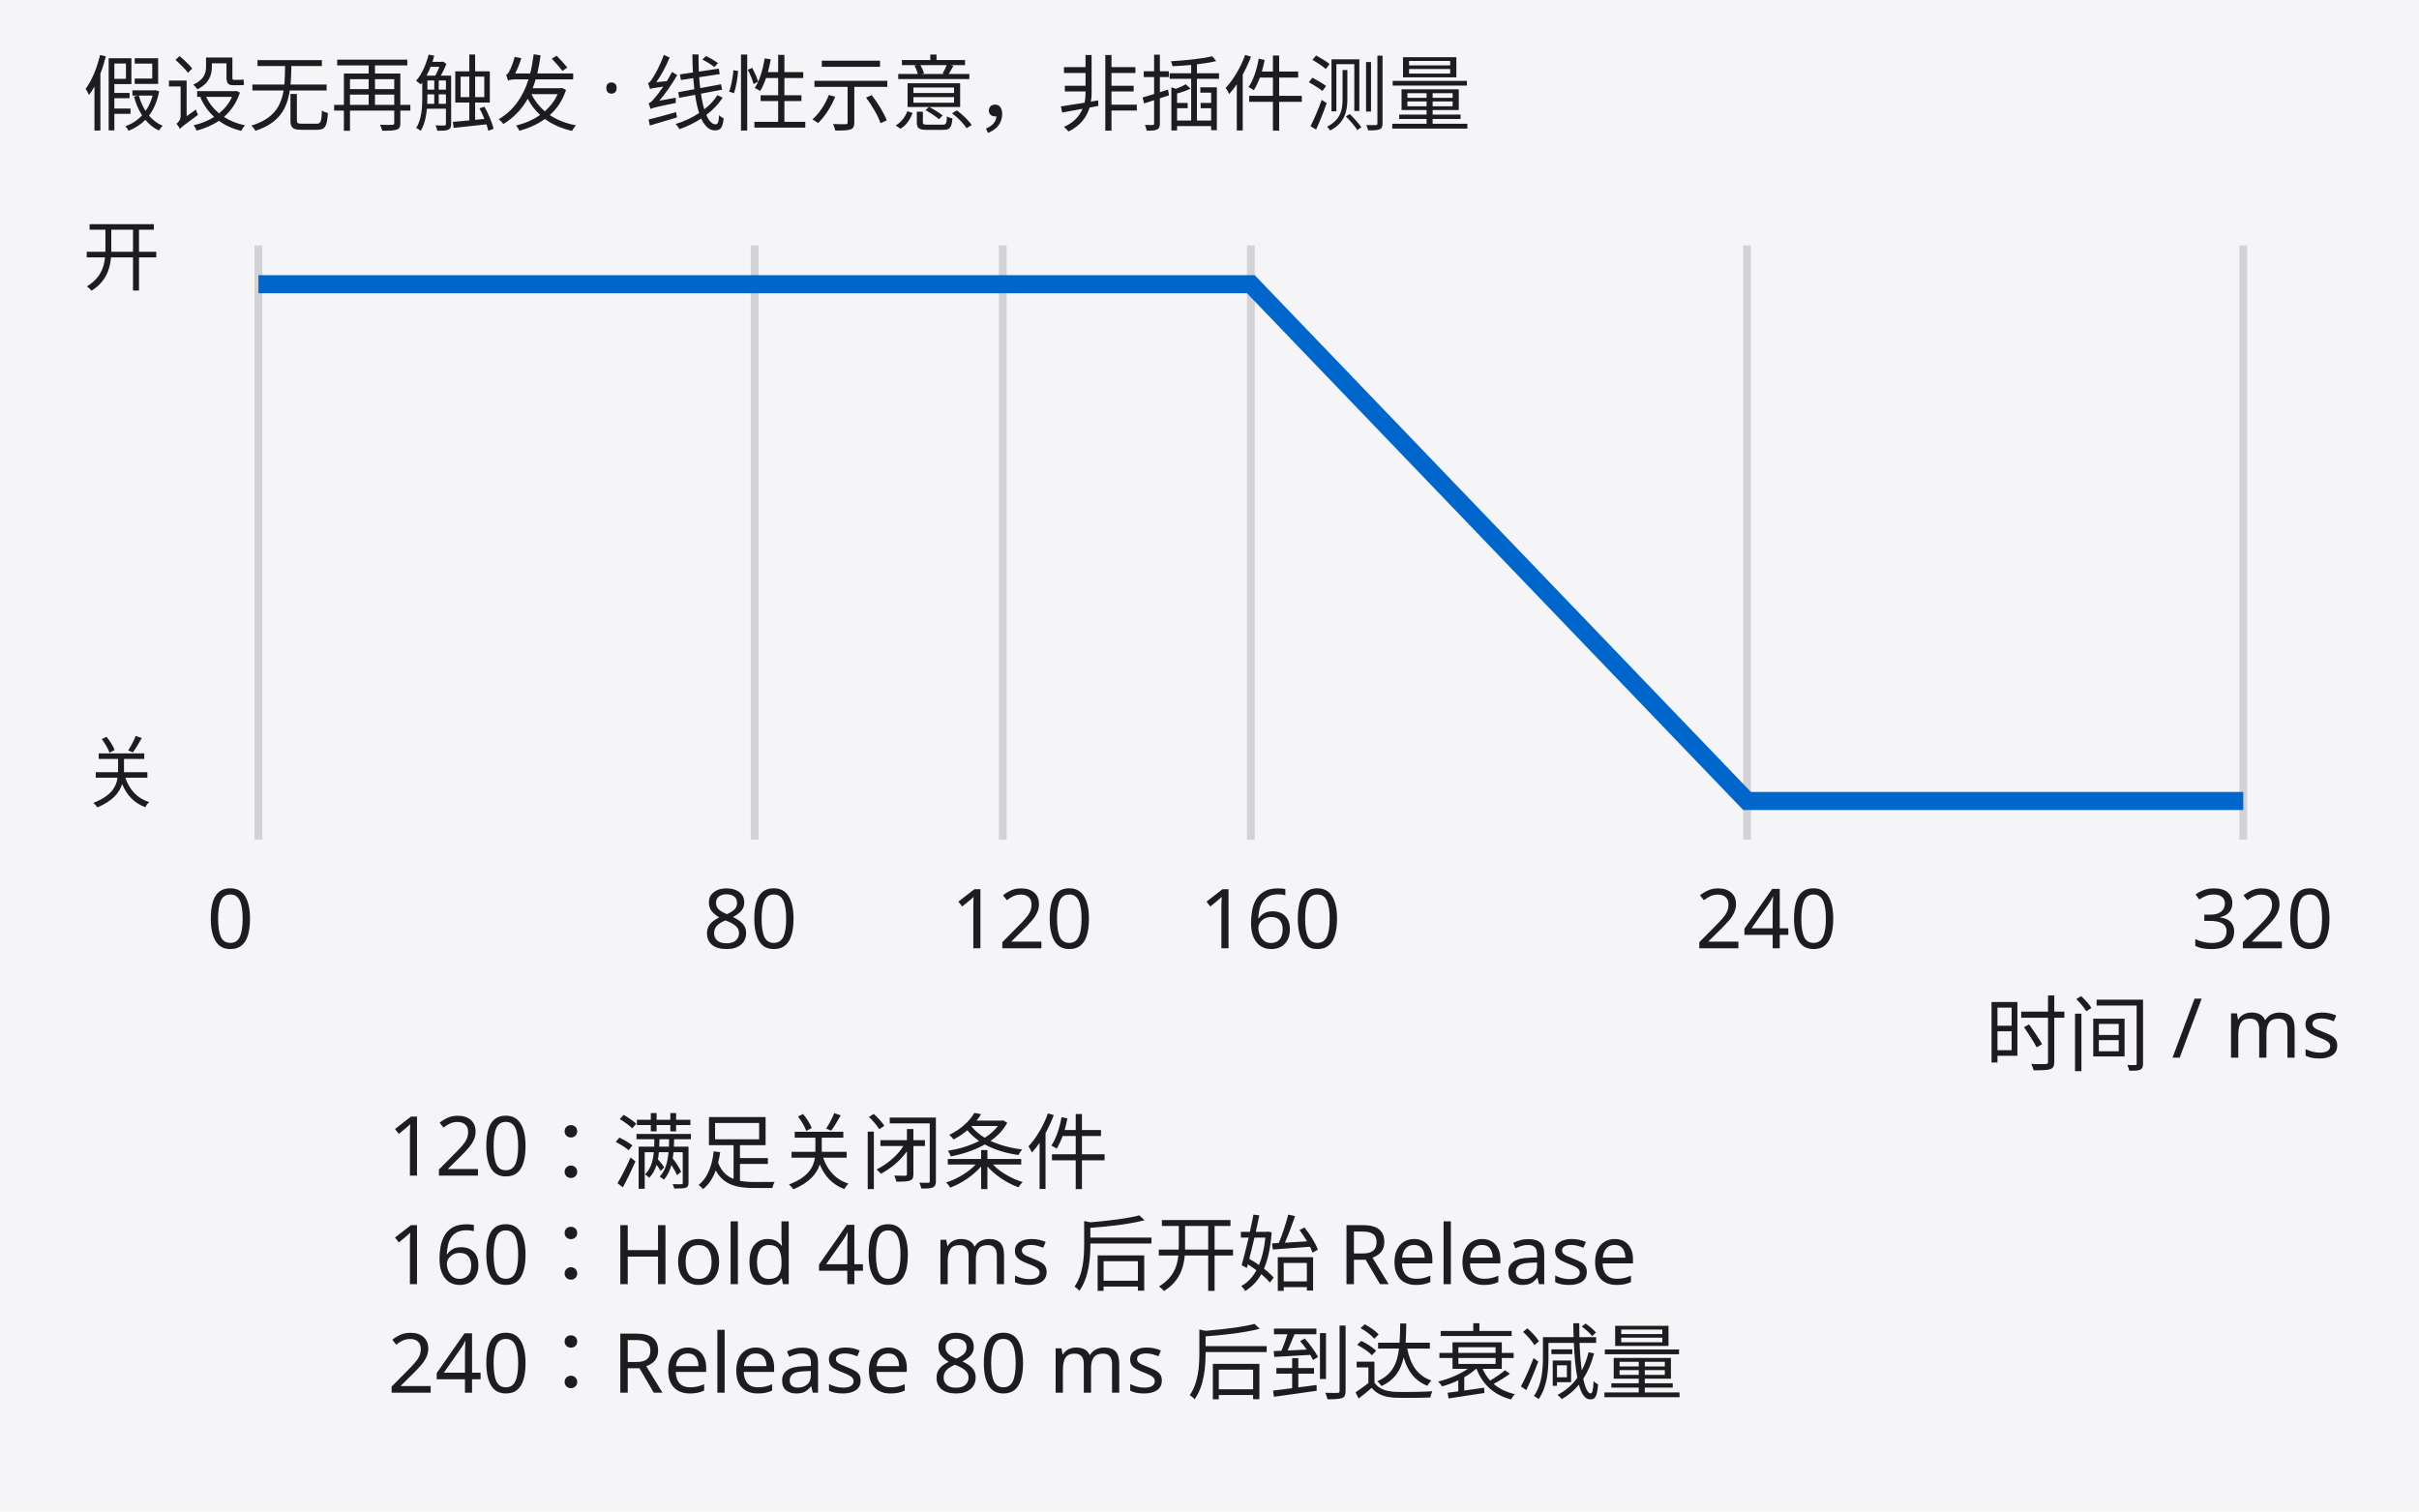
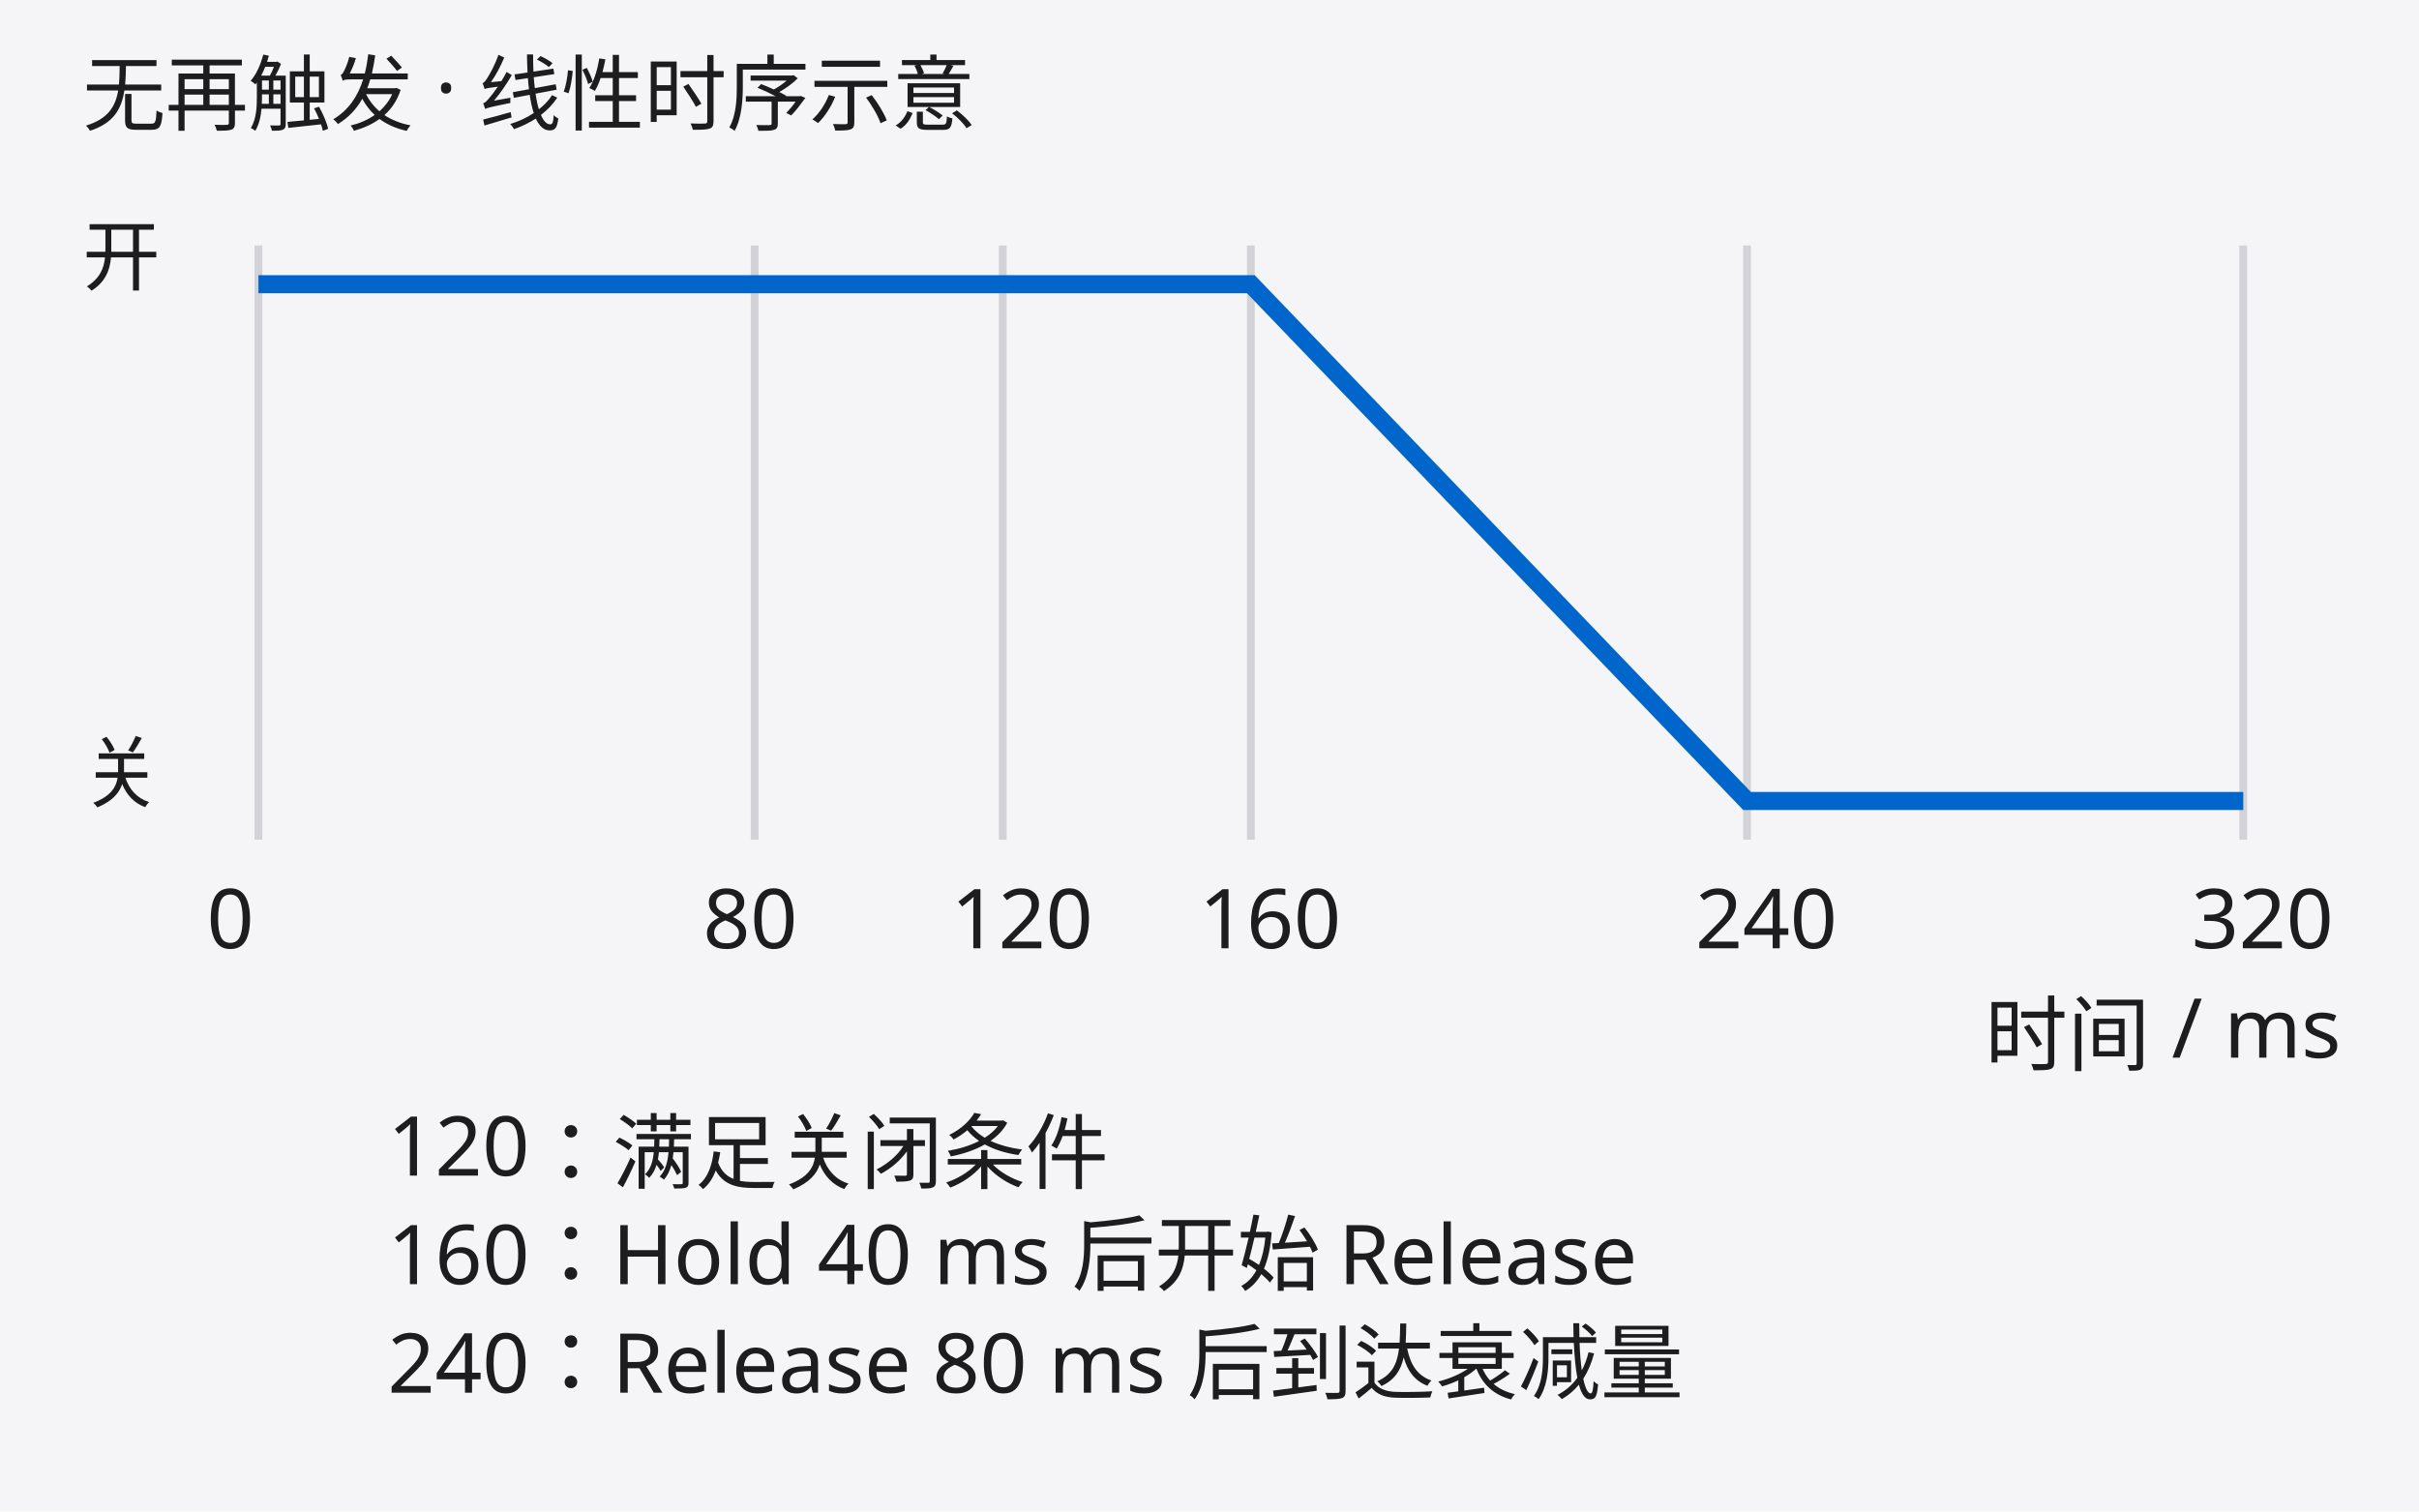
<svg xmlns="http://www.w3.org/2000/svg" width="936" height="585" viewBox="0 0 936 585">
  <rect width="936" height="585" fill="#f5f5f7" />
  <style>text{font-family:Noto Sans SC,sans-serif;fill:#1d1d1f;font-size:30px} .blue{fill:#0066cc} .small{font-size:26px}</style>
-   <text x="32" y="48" style="font-size:32px">假设无再触发 · 线性示意，非插件测量</text>
+   <text x="32" y="48" style="font-size:32px">无再触发 · 线性时序示意</text>
  <line x1="100.0" y1="95" x2="100.0" y2="325" stroke="#d2d2d7" stroke-width="3" stroke-dasharray="" />
  <text x="80.0" y="367" style="font-size:32px">0</text>
  <line x1="292.0" y1="95" x2="292.0" y2="325" stroke="#d2d2d7" stroke-width="3" stroke-dasharray="" />
  <text x="272.0" y="367" style="font-size:32px">80</text>
  <line x1="388.0" y1="95" x2="388.0" y2="325" stroke="#d2d2d7" stroke-width="3" stroke-dasharray="" />
  <text x="368.0" y="367" style="font-size:32px">120</text>
  <line x1="484.0" y1="95" x2="484.0" y2="325" stroke="#d2d2d7" stroke-width="3" stroke-dasharray="" />
  <text x="464.0" y="367" style="font-size:32px">160</text>
  <line x1="676.0" y1="95" x2="676.0" y2="325" stroke="#d2d2d7" stroke-width="3" stroke-dasharray="" />
  <text x="656.0" y="367" style="font-size:32px">240</text>
  <line x1="868.0" y1="95" x2="868.0" y2="325" stroke="#d2d2d7" stroke-width="3" stroke-dasharray="" />
  <text x="848.0" y="367" style="font-size:32px">320</text>
  <text x="32" y="110" class="">开</text>
  <text x="32" y="310" class="">关</text>
  <text x="768" y="412" style="font-size:32px">时间 / ms</text>
  <polyline points="100,110 484,110 676,310 868,310" fill="none" stroke="#0066cc" stroke-width="7" />
  <text x="150" y="455" style="font-size:32px">120：满足关闭条件</text>
  <text x="150" y="497" style="font-size:32px">160：Hold 40 ms 后开始 Release</text>
  <text x="150" y="539" style="font-size:32px">240：Release 80 ms 后到达衰减量</text>
</svg>
